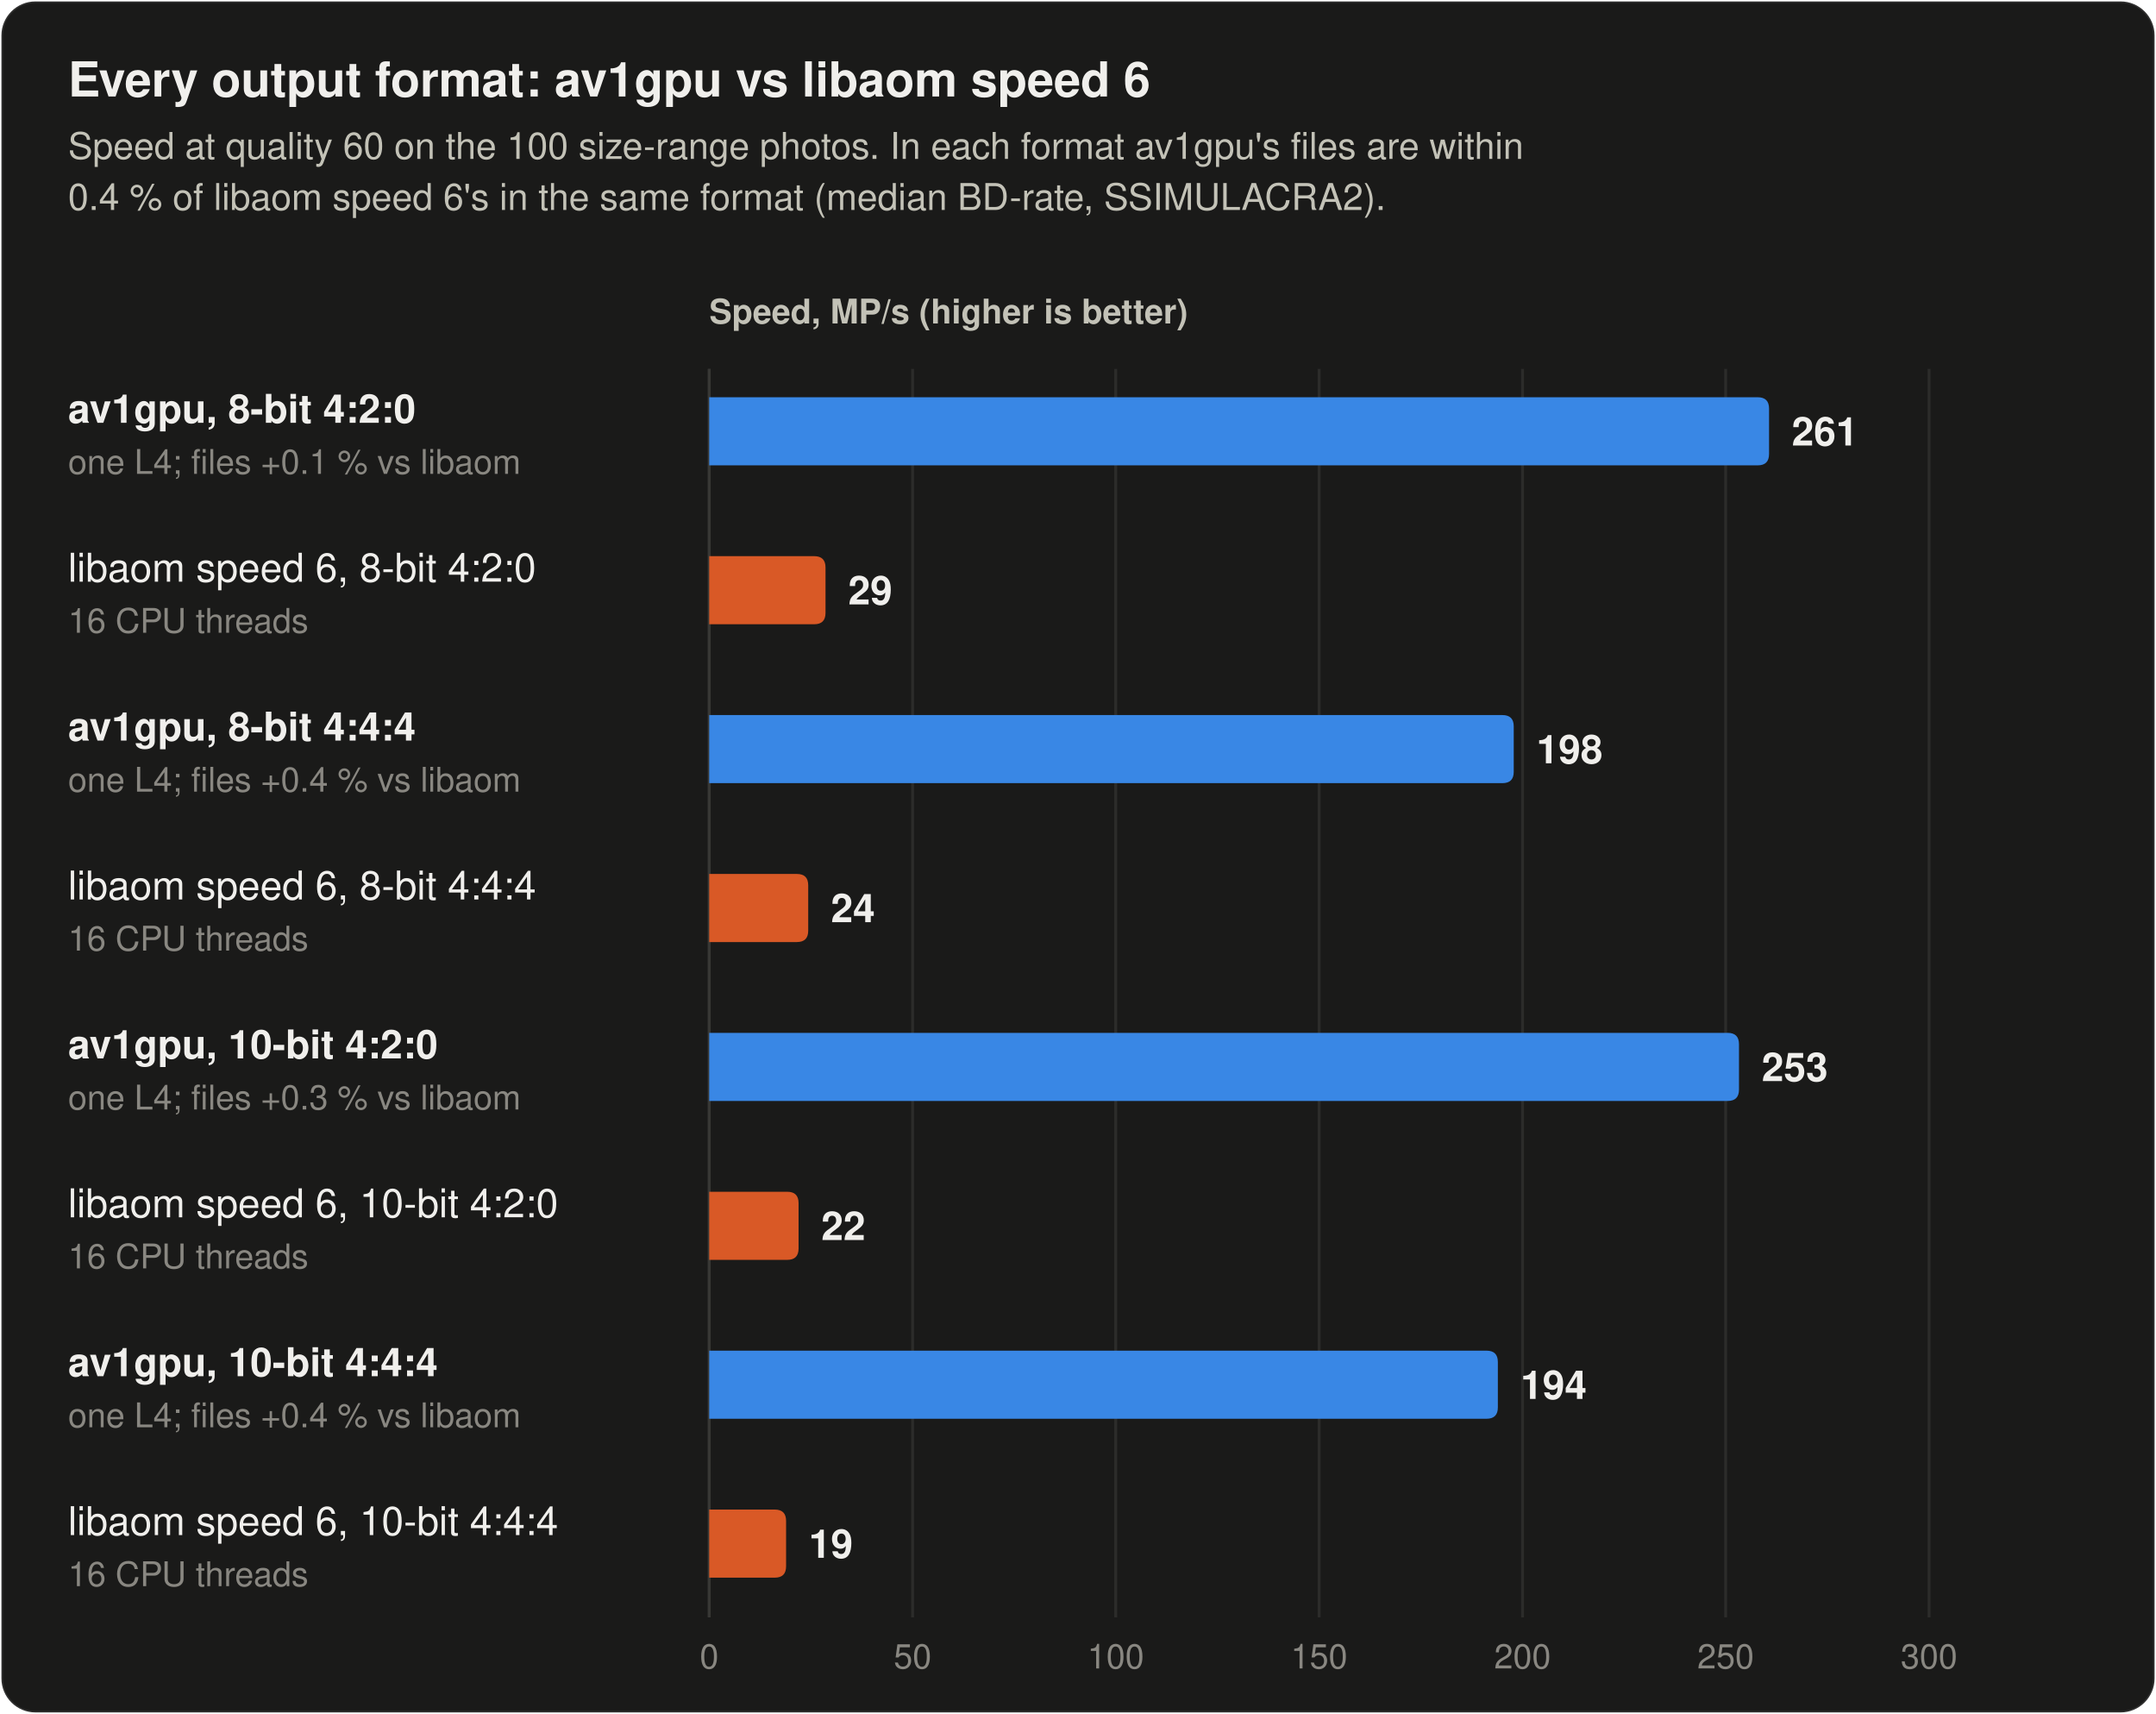
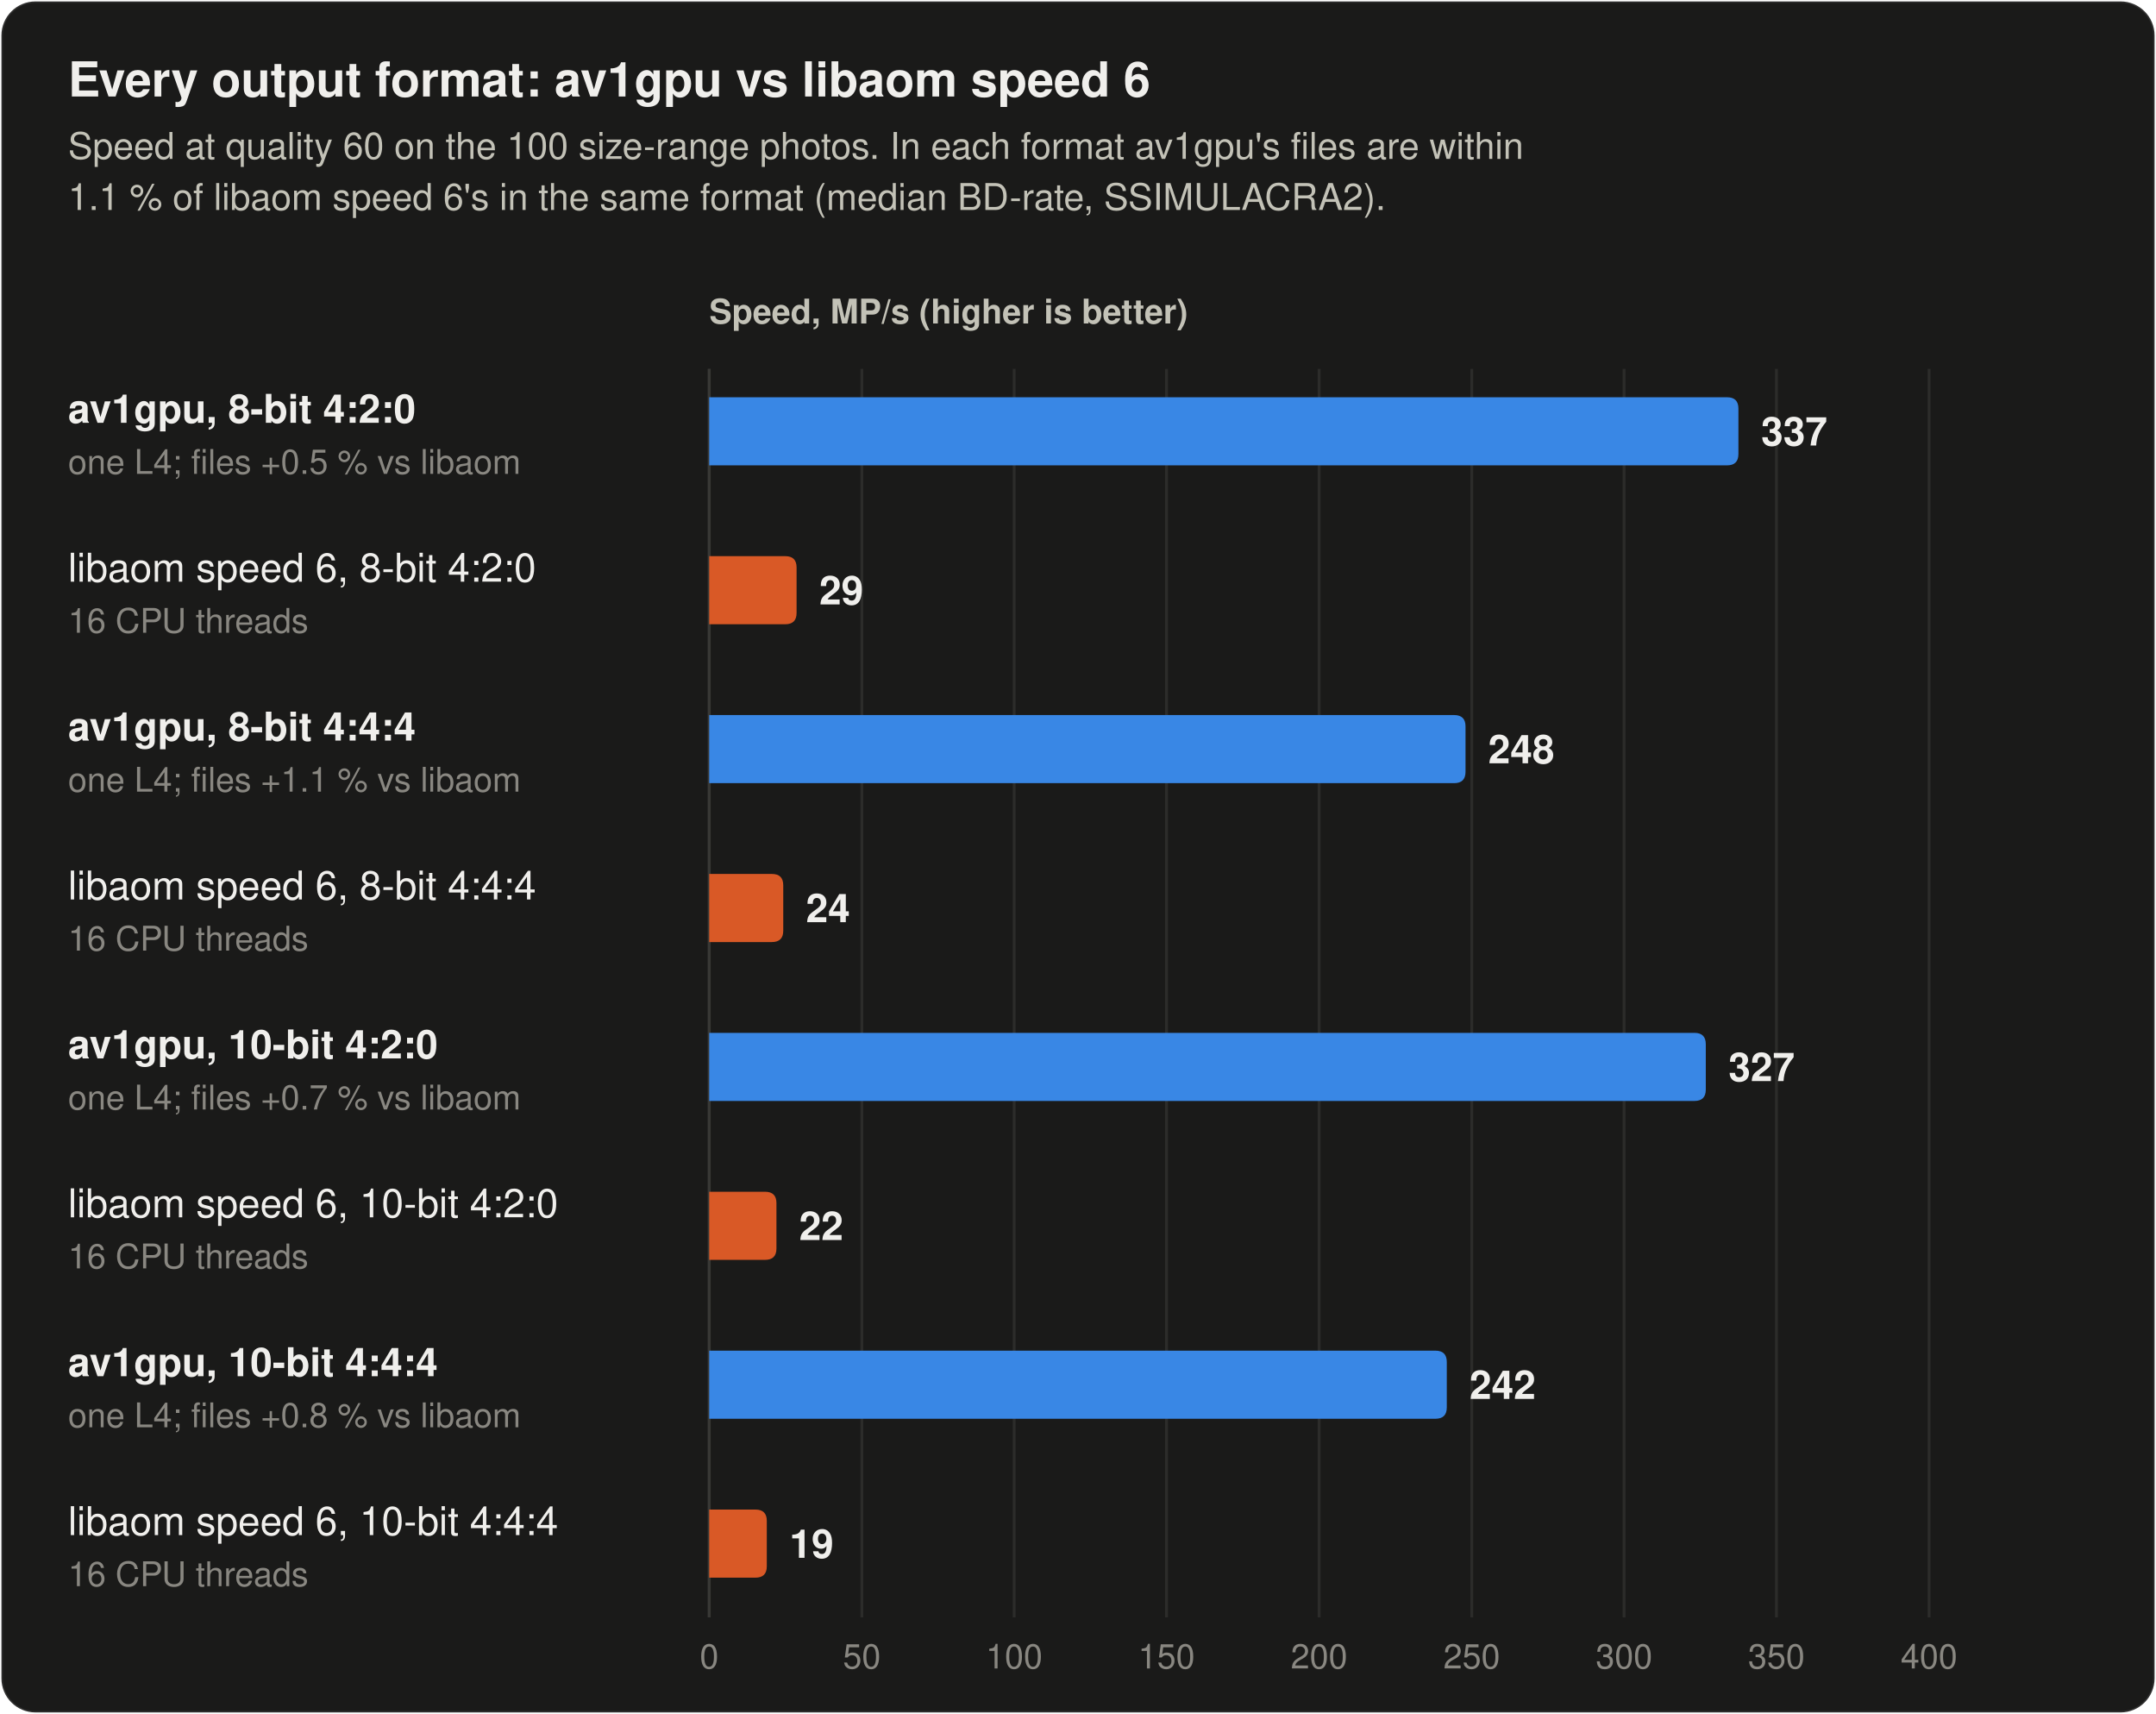
<svg xmlns="http://www.w3.org/2000/svg" width="760" height="604" viewBox="0 0 760 604" font-family="system-ui,-apple-system,'Segoe UI',Helvetica,Arial,sans-serif" role="img" aria-label="Every output format: av1gpu vs libaom speed 6">
  <rect x="0.5" y="0.5" width="759" height="603" rx="12" fill="#1a1a19" stroke="rgba(255,255,255,0.10)" />
  <text x="24.0" y="34.0" font-size="17" fill="#f0efec" text-anchor="start" font-weight="600">Every output format: av1gpu vs libaom speed 6</text>
  <text x="24.0" y="56.0" font-size="13" fill="#c3c2b7" text-anchor="start" font-weight="400">Speed at quality 60 on the 100 size-range photos. In each format av1gpu's files are within</text>
-   <text x="24.0" y="74.0" font-size="13" fill="#c3c2b7" text-anchor="start" font-weight="400">0.4 % of libaom speed 6's in the same format (median BD-rate, SSIMULACRA2).</text>
+   <text x="24.0" y="74.0" font-size="13" fill="#c3c2b7" text-anchor="start" font-weight="400">1.1 % of libaom speed 6's in the same format (median BD-rate, SSIMULACRA2).</text>
  <text x="250.0" y="114.0" font-size="12" fill="#c3c2b7" text-anchor="start" font-weight="600">Speed, MP/s  (higher is better)</text>
  <line x1="250.0" y1="130.0" x2="250.0" y2="570.0" stroke="#2c2c2a" stroke-width="1" />
  <text x="250.0" y="588.0" font-size="12" fill="#898781" text-anchor="middle" font-weight="400">0</text>
-   <line x1="321.7" y1="130.0" x2="321.7" y2="570.0" stroke="#2c2c2a" stroke-width="1" />
-   <text x="321.7" y="588.0" font-size="12" fill="#898781" text-anchor="middle" font-weight="400">50</text>
-   <line x1="393.3" y1="130.0" x2="393.3" y2="570.0" stroke="#2c2c2a" stroke-width="1" />
-   <text x="393.3" y="588.0" font-size="12" fill="#898781" text-anchor="middle" font-weight="400">100</text>
+   <line x1="303.8" y1="130.0" x2="303.8" y2="570.0" stroke="#2c2c2a" stroke-width="1" />
+   <text x="303.8" y="588.0" font-size="12" fill="#898781" text-anchor="middle" font-weight="400">50</text>
+   <line x1="357.5" y1="130.0" x2="357.5" y2="570.0" stroke="#2c2c2a" stroke-width="1" />
+   <text x="357.5" y="588.0" font-size="12" fill="#898781" text-anchor="middle" font-weight="400">100</text>
+   <line x1="411.2" y1="130.0" x2="411.2" y2="570.0" stroke="#2c2c2a" stroke-width="1" />
+   <text x="411.2" y="588.0" font-size="12" fill="#898781" text-anchor="middle" font-weight="400">150</text>
  <line x1="465.0" y1="130.0" x2="465.0" y2="570.0" stroke="#2c2c2a" stroke-width="1" />
-   <text x="465.0" y="588.0" font-size="12" fill="#898781" text-anchor="middle" font-weight="400">150</text>
-   <line x1="536.7" y1="130.0" x2="536.7" y2="570.0" stroke="#2c2c2a" stroke-width="1" />
-   <text x="536.7" y="588.0" font-size="12" fill="#898781" text-anchor="middle" font-weight="400">200</text>
-   <line x1="608.3" y1="130.0" x2="608.3" y2="570.0" stroke="#2c2c2a" stroke-width="1" />
-   <text x="608.3" y="588.0" font-size="12" fill="#898781" text-anchor="middle" font-weight="400">250</text>
+   <text x="465.0" y="588.0" font-size="12" fill="#898781" text-anchor="middle" font-weight="400">200</text>
+   <line x1="518.8" y1="130.0" x2="518.8" y2="570.0" stroke="#2c2c2a" stroke-width="1" />
+   <text x="518.8" y="588.0" font-size="12" fill="#898781" text-anchor="middle" font-weight="400">250</text>
+   <line x1="572.5" y1="130.0" x2="572.5" y2="570.0" stroke="#2c2c2a" stroke-width="1" />
+   <text x="572.5" y="588.0" font-size="12" fill="#898781" text-anchor="middle" font-weight="400">300</text>
+   <line x1="626.2" y1="130.0" x2="626.2" y2="570.0" stroke="#2c2c2a" stroke-width="1" />
+   <text x="626.2" y="588.0" font-size="12" fill="#898781" text-anchor="middle" font-weight="400">350</text>
  <line x1="680.0" y1="130.0" x2="680.0" y2="570.0" stroke="#2c2c2a" stroke-width="1" />
-   <text x="680.0" y="588.0" font-size="12" fill="#898781" text-anchor="middle" font-weight="400">300</text>
+   <text x="680.0" y="588.0" font-size="12" fill="#898781" text-anchor="middle" font-weight="400">400</text>
  <line x1="250.0" y1="130.0" x2="250.0" y2="570.0" stroke="#383835" stroke-width="1" />
  <text x="24.0" y="149.0" font-size="14" fill="#f0efec" text-anchor="start" font-weight="600">av1gpu, 8-bit 4:2:0</text>
-   <text x="24.0" y="167.0" font-size="12" fill="#898781" text-anchor="start" font-weight="400">one L4; files +0.1 % vs libaom</text>
-   <path d="M250.0,140.0 H619.6 Q623.6,140.0 623.6,144.0 V160.0 Q623.6,164.0 619.6,164.0 H250.0 Z" fill="#3987e5" />
-   <text x="631.6" y="157.0" font-size="14" fill="#f0efec" text-anchor="start" font-weight="600">261</text>
+   <text x="24.0" y="167.0" font-size="12" fill="#898781" text-anchor="start" font-weight="400">one L4; files +0.5 % vs libaom</text>
+   <path d="M250.0,140.0 H608.8 Q612.8,140.0 612.8,144.0 V160.0 Q612.8,164.0 608.8,164.0 H250.0 Z" fill="#3987e5" />
+   <text x="620.8" y="157.0" font-size="14" fill="#f0efec" text-anchor="start" font-weight="600">337</text>
  <text x="24.0" y="205.0" font-size="14" fill="#f0efec" text-anchor="start" font-weight="400">libaom speed 6, 8-bit 4:2:0</text>
  <text x="24.0" y="223.0" font-size="12" fill="#898781" text-anchor="start" font-weight="400">16 CPU threads</text>
-   <path d="M250.0,196.0 H287.0 Q291.0,196.0 291.0,200.0 V216.0 Q291.0,220.0 287.0,220.0 H250.0 Z" fill="#d95926" />
-   <text x="299.0" y="213.0" font-size="14" fill="#f0efec" text-anchor="start" font-weight="600">29</text>
+   <path d="M250.0,196.0 H276.8 Q280.8,196.0 280.8,200.0 V216.0 Q280.8,220.0 276.8,220.0 H250.0 Z" fill="#d95926" />
+   <text x="288.8" y="213.0" font-size="14" fill="#f0efec" text-anchor="start" font-weight="600">29</text>
  <text x="24.0" y="261.0" font-size="14" fill="#f0efec" text-anchor="start" font-weight="600">av1gpu, 8-bit 4:4:4</text>
-   <text x="24.0" y="279.0" font-size="12" fill="#898781" text-anchor="start" font-weight="400">one L4; files +0.4 % vs libaom</text>
-   <path d="M250.0,252.0 H529.6 Q533.6,252.0 533.6,256.0 V272.0 Q533.6,276.0 529.6,276.0 H250.0 Z" fill="#3987e5" />
-   <text x="541.6" y="269.0" font-size="14" fill="#f0efec" text-anchor="start" font-weight="600">198</text>
+   <text x="24.0" y="279.0" font-size="12" fill="#898781" text-anchor="start" font-weight="400">one L4; files +1.1 % vs libaom</text>
+   <path d="M250.0,252.0 H512.6 Q516.6,252.0 516.6,256.0 V272.0 Q516.6,276.0 512.6,276.0 H250.0 Z" fill="#3987e5" />
+   <text x="524.6" y="269.0" font-size="14" fill="#f0efec" text-anchor="start" font-weight="600">248</text>
  <text x="24.0" y="317.0" font-size="14" fill="#f0efec" text-anchor="start" font-weight="400">libaom speed 6, 8-bit 4:4:4</text>
  <text x="24.0" y="335.0" font-size="12" fill="#898781" text-anchor="start" font-weight="400">16 CPU threads</text>
-   <path d="M250.0,308.0 H280.9 Q284.9,308.0 284.9,312.0 V328.0 Q284.9,332.0 280.9,332.0 H250.0 Z" fill="#d95926" />
-   <text x="292.9" y="325.0" font-size="14" fill="#f0efec" text-anchor="start" font-weight="600">24</text>
+   <path d="M250.0,308.0 H272.1 Q276.1,308.0 276.1,312.0 V328.0 Q276.1,332.0 272.1,332.0 H250.0 Z" fill="#d95926" />
+   <text x="284.1" y="325.0" font-size="14" fill="#f0efec" text-anchor="start" font-weight="600">24</text>
  <text x="24.0" y="373.0" font-size="14" fill="#f0efec" text-anchor="start" font-weight="600">av1gpu, 10-bit 4:2:0</text>
-   <text x="24.0" y="391.0" font-size="12" fill="#898781" text-anchor="start" font-weight="400">one L4; files +0.3 % vs libaom</text>
-   <path d="M250.0,364.0 H609.0 Q613.0,364.0 613.0,368.0 V384.0 Q613.0,388.0 609.0,388.0 H250.0 Z" fill="#3987e5" />
-   <text x="621.0" y="381.0" font-size="14" fill="#f0efec" text-anchor="start" font-weight="600">253</text>
+   <text x="24.0" y="391.0" font-size="12" fill="#898781" text-anchor="start" font-weight="400">one L4; files +0.7 % vs libaom</text>
+   <path d="M250.0,364.0 H597.3 Q601.3,364.0 601.3,368.0 V384.0 Q601.3,388.0 597.3,388.0 H250.0 Z" fill="#3987e5" />
+   <text x="609.3" y="381.0" font-size="14" fill="#f0efec" text-anchor="start" font-weight="600">327</text>
  <text x="24.0" y="429.0" font-size="14" fill="#f0efec" text-anchor="start" font-weight="400">libaom speed 6, 10-bit 4:2:0</text>
  <text x="24.0" y="447.0" font-size="12" fill="#898781" text-anchor="start" font-weight="400">16 CPU threads</text>
-   <path d="M250.0,420.0 H277.5 Q281.5,420.0 281.5,424.0 V440.0 Q281.5,444.0 277.5,444.0 H250.0 Z" fill="#d95926" />
-   <text x="289.5" y="437.0" font-size="14" fill="#f0efec" text-anchor="start" font-weight="600">22</text>
+   <path d="M250.0,420.0 H269.7 Q273.7,420.0 273.7,424.0 V440.0 Q273.7,444.0 269.7,444.0 H250.0 Z" fill="#d95926" />
+   <text x="281.7" y="437.0" font-size="14" fill="#f0efec" text-anchor="start" font-weight="600">22</text>
  <text x="24.0" y="485.0" font-size="14" fill="#f0efec" text-anchor="start" font-weight="600">av1gpu, 10-bit 4:4:4</text>
-   <text x="24.0" y="503.0" font-size="12" fill="#898781" text-anchor="start" font-weight="400">one L4; files +0.4 % vs libaom</text>
-   <path d="M250.0,476.0 H524.0 Q528.0,476.0 528.0,480.0 V496.0 Q528.0,500.0 524.0,500.0 H250.0 Z" fill="#3987e5" />
-   <text x="536.0" y="493.0" font-size="14" fill="#f0efec" text-anchor="start" font-weight="600">194</text>
+   <text x="24.0" y="503.0" font-size="12" fill="#898781" text-anchor="start" font-weight="400">one L4; files +0.8 % vs libaom</text>
+   <path d="M250.0,476.0 H506.0 Q510.0,476.0 510.0,480.0 V496.0 Q510.0,500.0 506.0,500.0 H250.0 Z" fill="#3987e5" />
+   <text x="518.0" y="493.0" font-size="14" fill="#f0efec" text-anchor="start" font-weight="600">242</text>
  <text x="24.0" y="541.0" font-size="14" fill="#f0efec" text-anchor="start" font-weight="400">libaom speed 6, 10-bit 4:4:4</text>
  <text x="24.0" y="559.0" font-size="12" fill="#898781" text-anchor="start" font-weight="400">16 CPU threads</text>
-   <path d="M250.0,532.0 H273.1 Q277.1,532.0 277.1,536.0 V552.0 Q277.1,556.0 273.1,556.0 H250.0 Z" fill="#d95926" />
-   <text x="285.1" y="549.0" font-size="14" fill="#f0efec" text-anchor="start" font-weight="600">19</text>
+   <path d="M250.0,532.0 H266.3 Q270.3,532.0 270.3,536.0 V552.0 Q270.3,556.0 266.3,556.0 H250.0 Z" fill="#d95926" />
+   <text x="278.3" y="549.0" font-size="14" fill="#f0efec" text-anchor="start" font-weight="600">19</text>
</svg>
